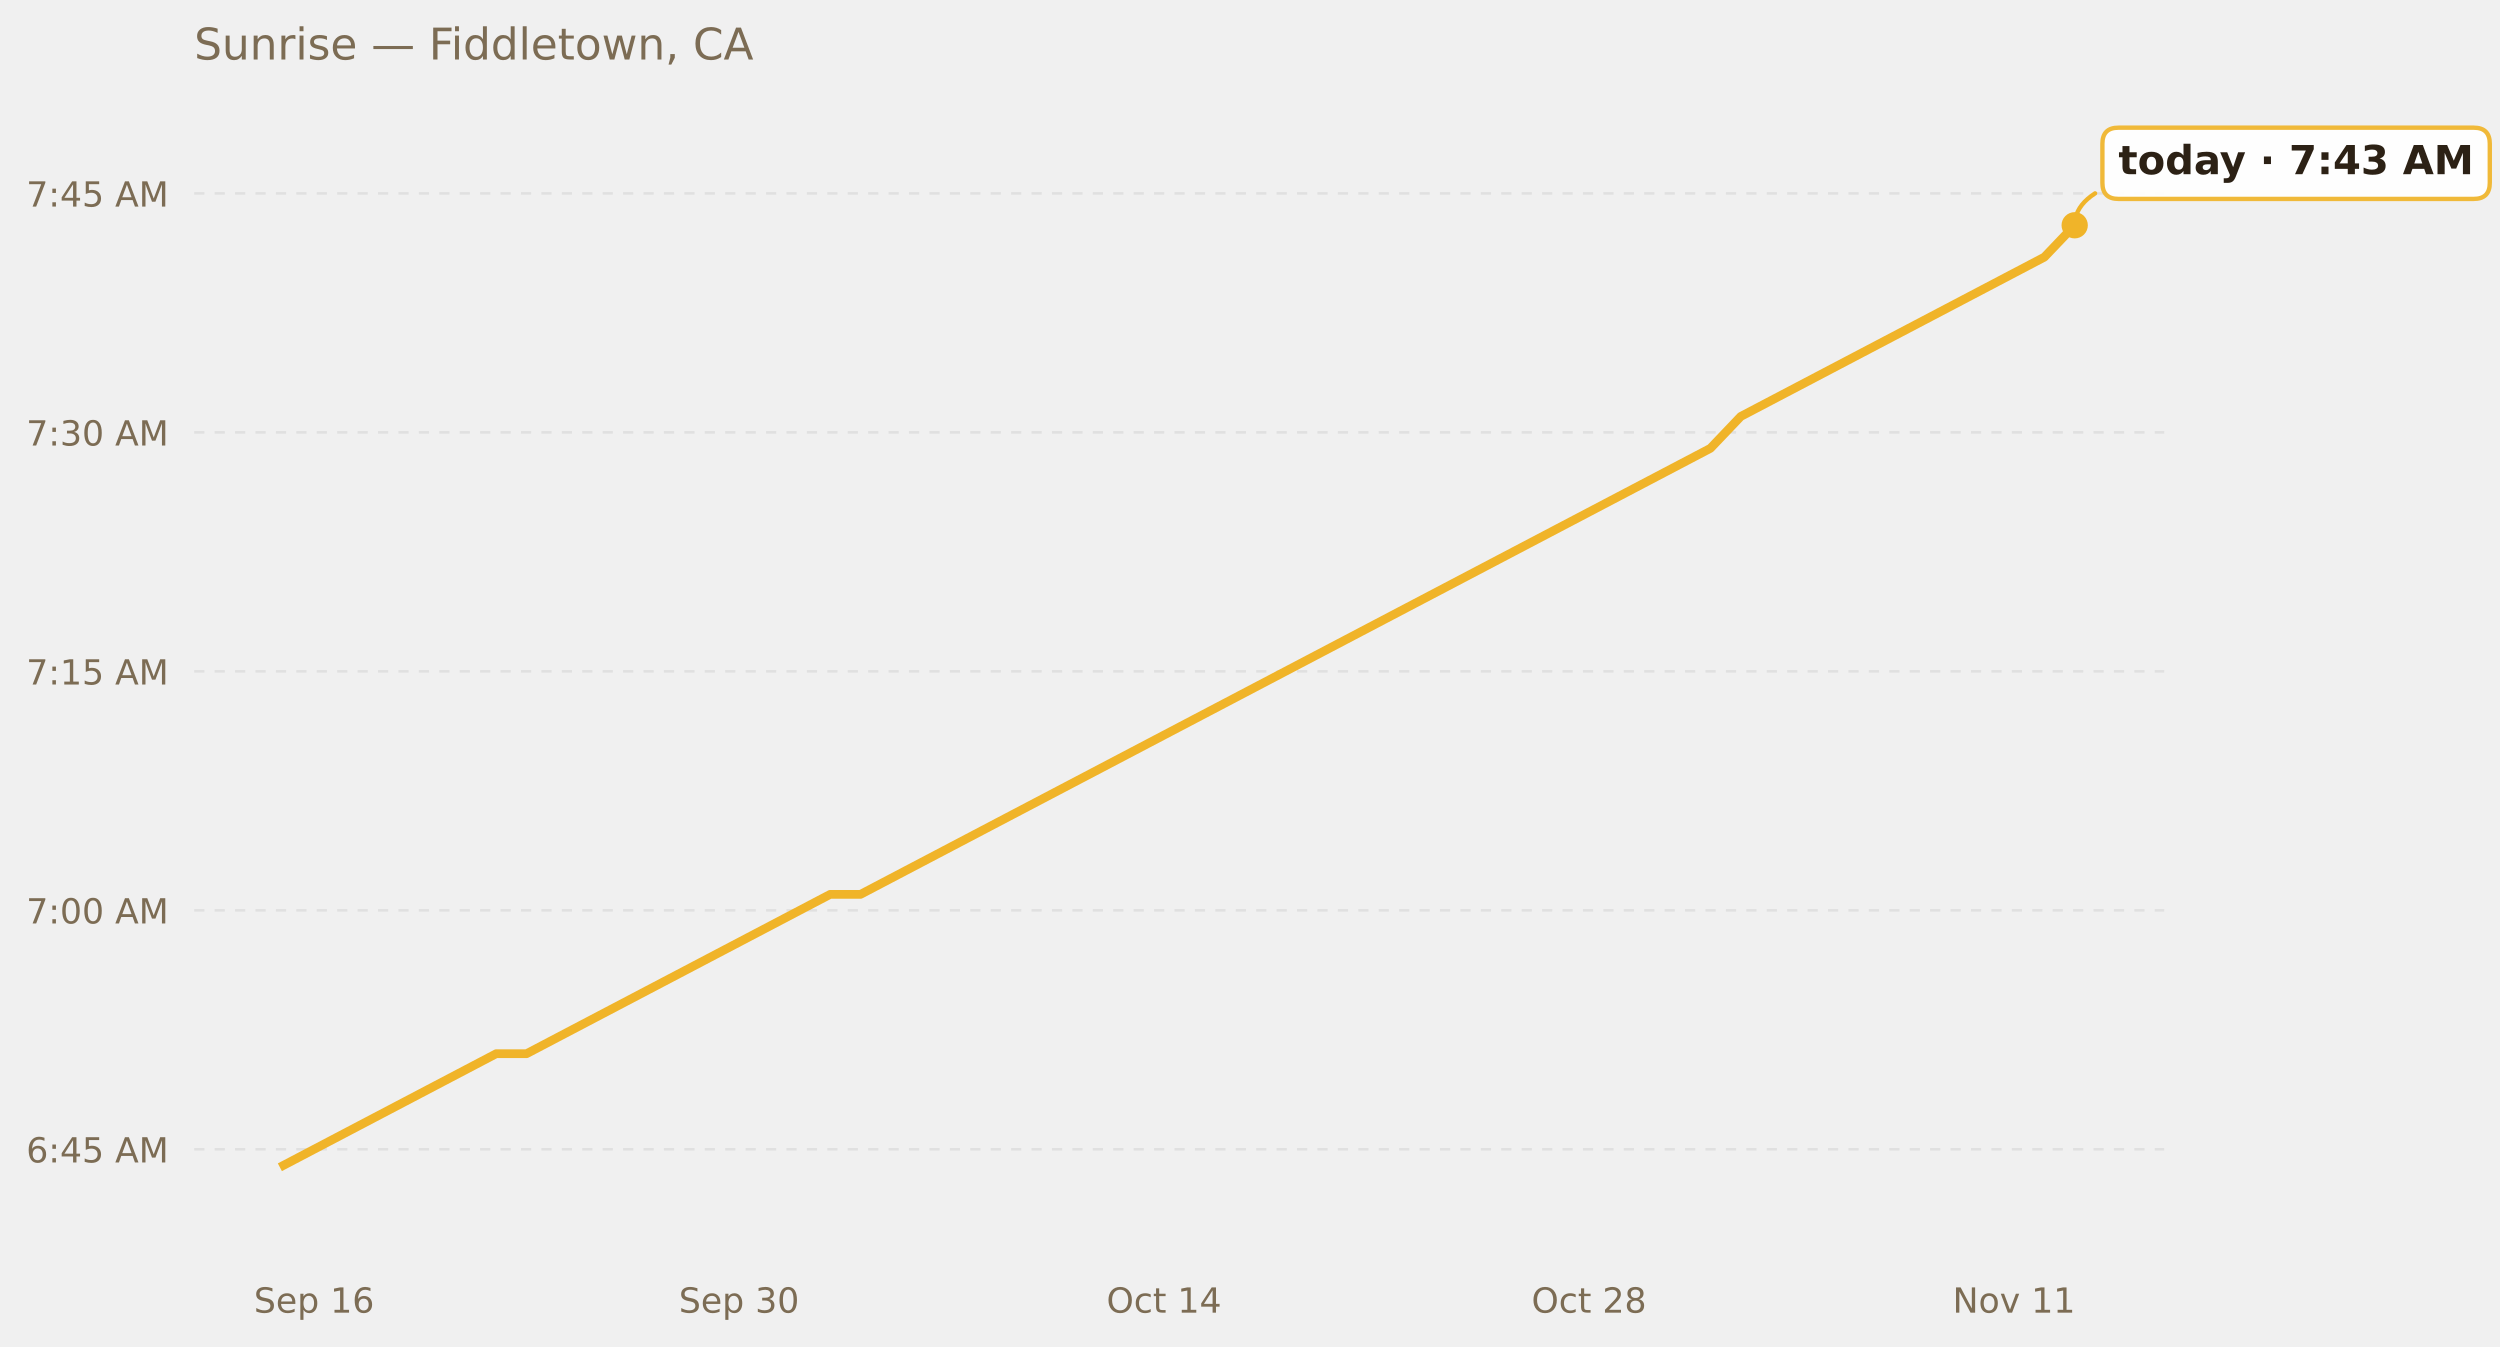
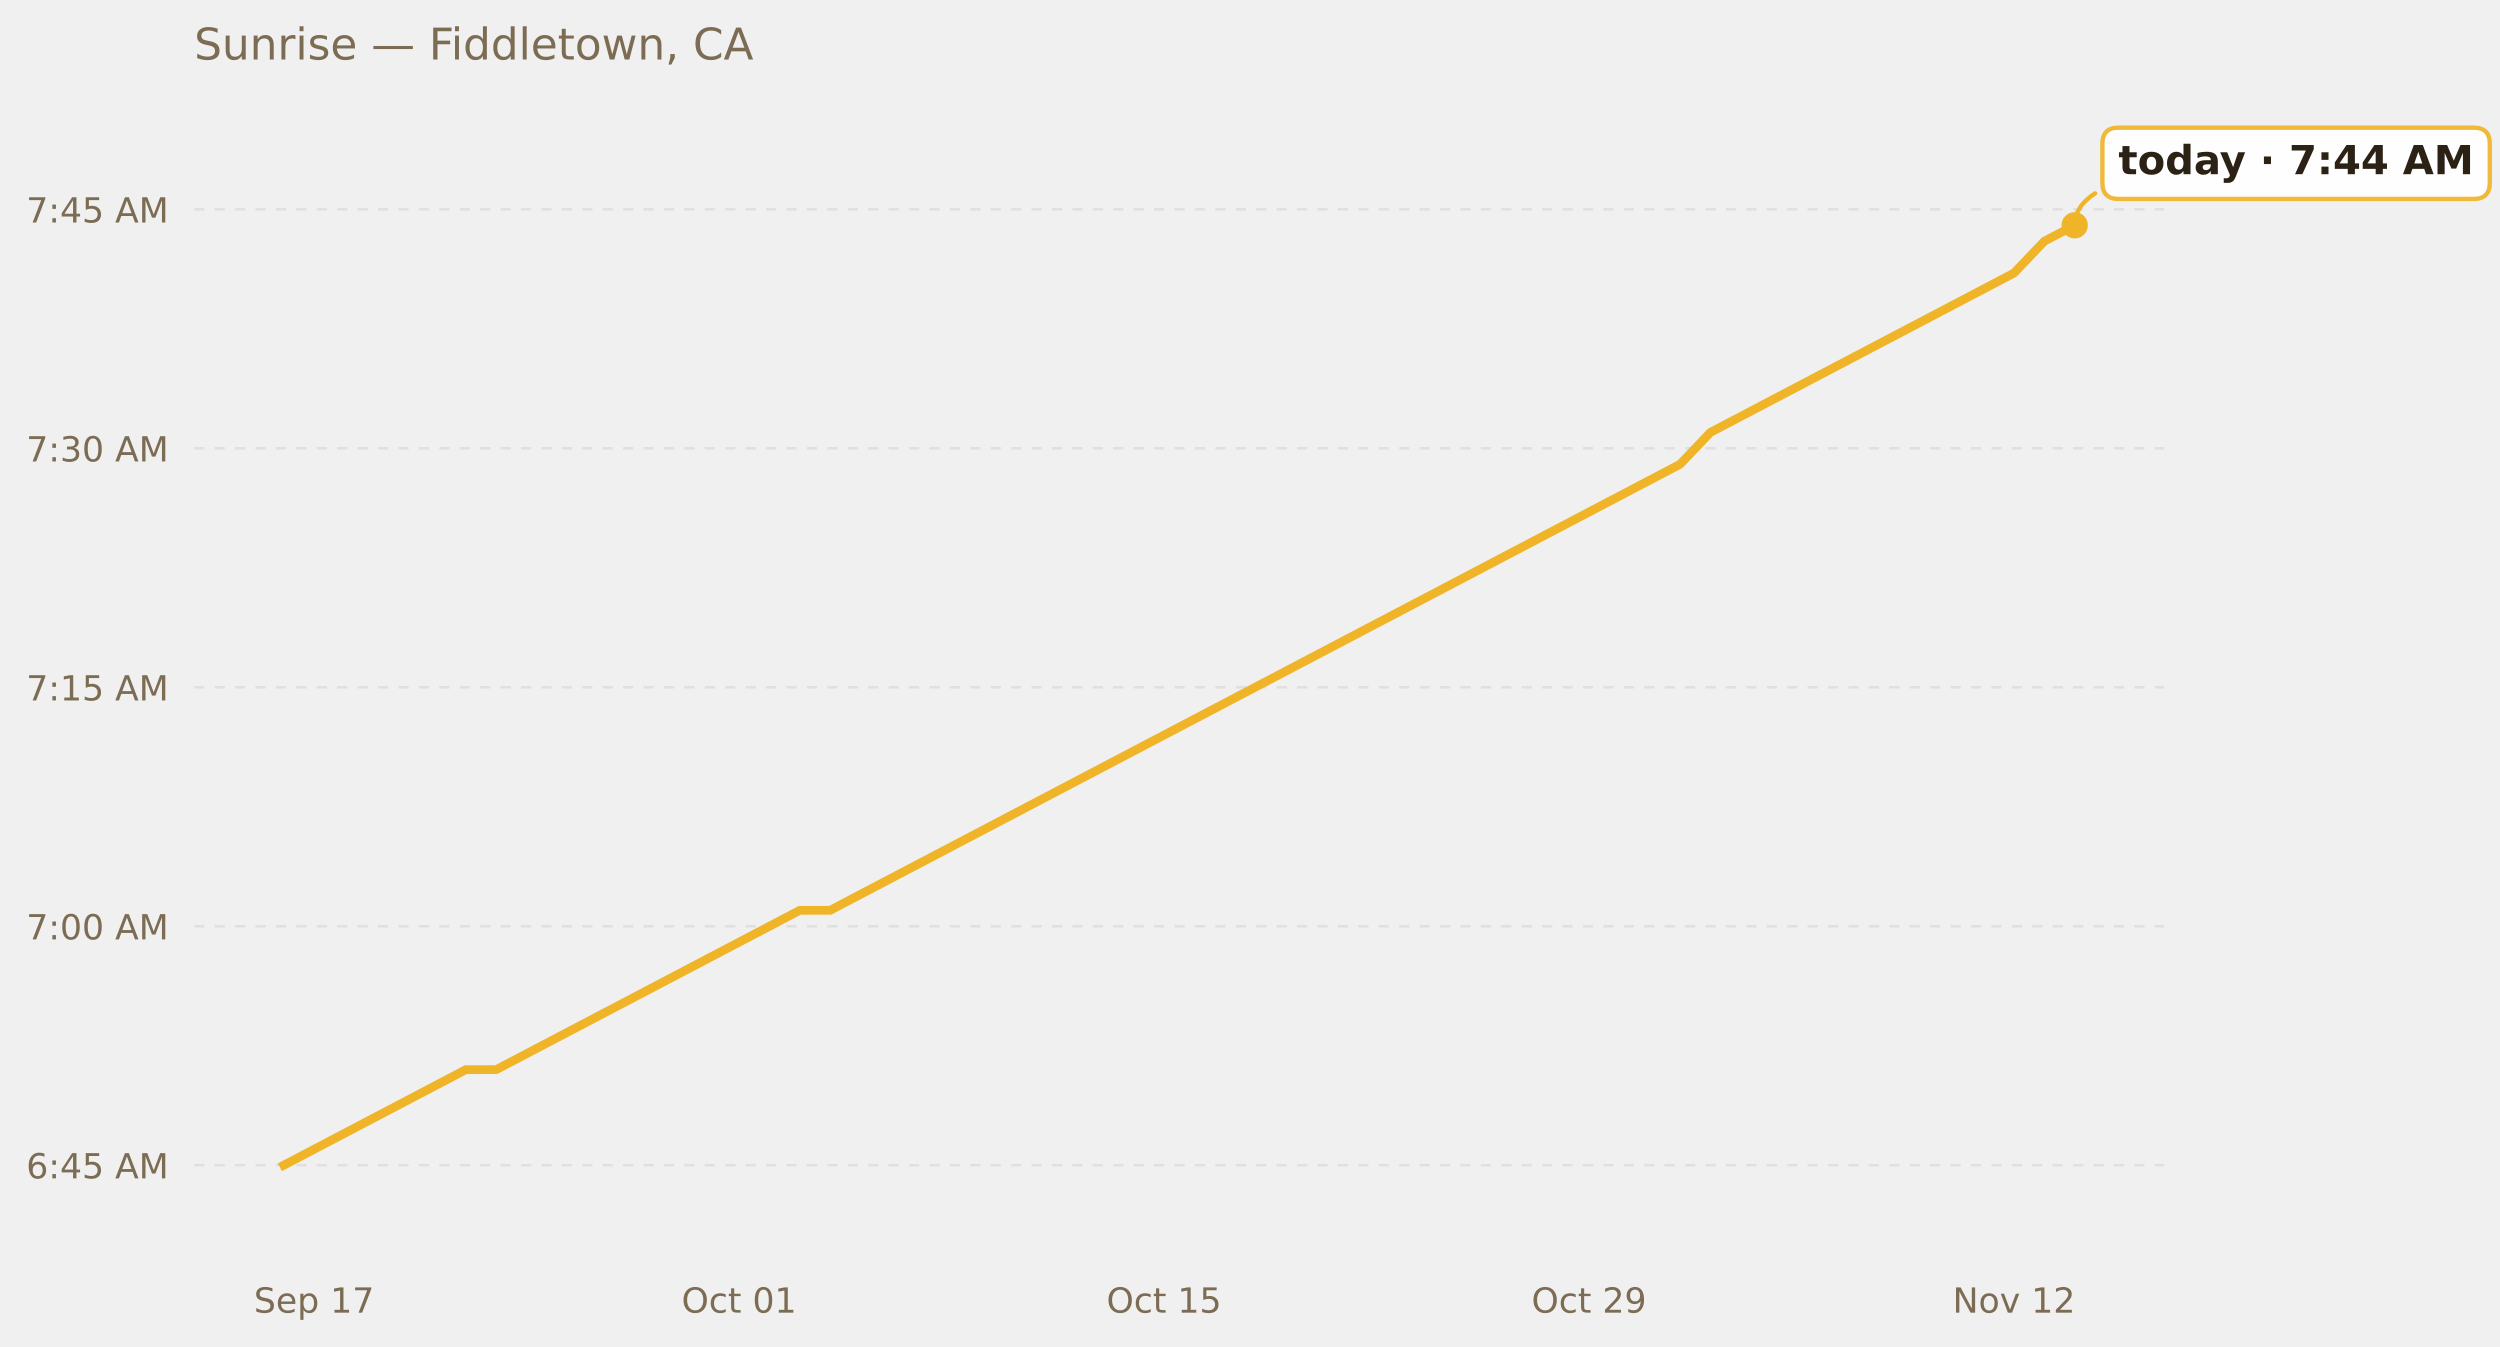
<svg xmlns="http://www.w3.org/2000/svg" xmlns:xlink="http://www.w3.org/1999/xlink" width="685.516pt" height="369.112pt" viewBox="0 0 685.516 369.112" version="1.1">
  <defs>
    <style type="text/css">*{stroke-linejoin: round; stroke-linecap: butt}</style>
  </defs>
  <g id="figure_1">
    <g id="patch_1">
      <path d="M 0 369.112  L 685.516 369.112  L 685.516 0  L 0 0  L 0 369.112  z " style="fill: none; opacity: 0" />
    </g>
    <g id="axes_1">
      <g id="patch_2">
        <path d="M 53.248 345.718  L 593.447 345.718  L 593.447 30.318  L 53.248 30.318  L 53.248 345.718  z " style="fill: none" />
      </g>
      <g id="matplotlib.axis_1">
        <g id="xtick_1">
          <g id="text_1">
            <g style="fill: #7c6c54" transform="translate(69.6183 359.9366) scale(0.095 -0.095)">
              <defs>
                <path id="DejaVuSans-53" d="M 3425 4513  L 3425 3897  Q 3066 4069 2747 4153  Q 2428 4238 2131 4238  Q 1616 4238 1336 4038  Q 1056 3838 1056 3469  Q 1056 3159 1242 3001  Q 1428 2844 1947 2747  L 2328 2669  Q 3034 2534 3370 2195  Q 3706 1856 3706 1288  Q 3706 609 3251 259  Q 2797 -91 1919 -91  Q 1588 -91 1214 -16  Q 841 59 441 206  L 441 856  Q 825 641 1194 531  Q 1563 422 1919 422  Q 2459 422 2753 634  Q 3047 847 3047 1241  Q 3047 1584 2836 1778  Q 2625 1972 2144 2069  L 1759 2144  Q 1053 2284 737 2584  Q 422 2884 422 3419  Q 422 4038 858 4394  Q 1294 4750 2059 4750  Q 2388 4750 2728 4690  Q 3069 4631 3425 4513  z " transform="scale(0.015625)" />
                <path id="DejaVuSans-65" d="M 3597 1894  L 3597 1613  L 953 1613  Q 991 1019 1311 708  Q 1631 397 2203 397  Q 2534 397 2845 478  Q 3156 559 3463 722  L 3463 178  Q 3153 47 2828 -22  Q 2503 -91 2169 -91  Q 1331 -91 842 396  Q 353 884 353 1716  Q 353 2575 817 3079  Q 1281 3584 2069 3584  Q 2775 3584 3186 3129  Q 3597 2675 3597 1894  z M 3022 2063  Q 3016 2534 2758 2815  Q 2500 3097 2075 3097  Q 1594 3097 1305 2825  Q 1016 2553 972 2059  L 3022 2063  z " transform="scale(0.015625)" />
                <path id="DejaVuSans-70" d="M 1159 525  L 1159 -1331  L 581 -1331  L 581 3500  L 1159 3500  L 1159 2969  Q 1341 3281 1617 3432  Q 1894 3584 2278 3584  Q 2916 3584 3314 3078  Q 3713 2572 3713 1747  Q 3713 922 3314 415  Q 2916 -91 2278 -91  Q 1894 -91 1617 61  Q 1341 213 1159 525  z M 3116 1747  Q 3116 2381 2855 2742  Q 2594 3103 2138 3103  Q 1681 3103 1420 2742  Q 1159 2381 1159 1747  Q 1159 1113 1420 752  Q 1681 391 2138 391  Q 2594 391 2855 752  Q 3116 1113 3116 1747  z " transform="scale(0.015625)" />
                <path id="DejaVuSans-20" transform="scale(0.015625)" />
                <path id="DejaVuSans-31" d="M 794 531  L 1825 531  L 1825 4091  L 703 3866  L 703 4441  L 1819 4666  L 2450 4666  L 2450 531  L 3481 531  L 3481 0  L 794 0  L 794 531  z " transform="scale(0.015625)" />
-                 <path id="DejaVuSans-36" d="M 2113 2584  Q 1688 2584 1439 2293  Q 1191 2003 1191 1497  Q 1191 994 1439 701  Q 1688 409 2113 409  Q 2538 409 2786 701  Q 3034 994 3034 1497  Q 3034 2003 2786 2293  Q 2538 2584 2113 2584  z M 3366 4563  L 3366 3988  Q 3128 4100 2886 4159  Q 2644 4219 2406 4219  Q 1781 4219 1451 3797  Q 1122 3375 1075 2522  Q 1259 2794 1537 2939  Q 1816 3084 2150 3084  Q 2853 3084 3261 2657  Q 3669 2231 3669 1497  Q 3669 778 3244 343  Q 2819 -91 2113 -91  Q 1303 -91 875 529  Q 447 1150 447 2328  Q 447 3434 972 4092  Q 1497 4750 2381 4750  Q 2619 4750 2861 4703  Q 3103 4656 3366 4563  z " transform="scale(0.015625)" />
+                 <path id="DejaVuSans-37" d="M 525 4666  L 3525 4666  L 3525 4397  L 1831 0  L 1172 0  L 2766 4134  L 525 4134  L 525 4666  z " transform="scale(0.015625)" />
              </defs>
              <use xlink:href="#DejaVuSans-53" />
              <use xlink:href="#DejaVuSans-65" x="63.477" />
              <use xlink:href="#DejaVuSans-70" x="125" />
              <use xlink:href="#DejaVuSans-20" x="188.477" />
              <use xlink:href="#DejaVuSans-31" x="220.264" />
-               <use xlink:href="#DejaVuSans-36" x="283.887" />
+               <use xlink:href="#DejaVuSans-37" x="283.887" />
            </g>
          </g>
        </g>
        <g id="xtick_2">
          <g id="text_2">
-             <g style="fill: #7c6c54" transform="translate(186.1481 359.9366) scale(0.095 -0.095)">
-               <defs>
-                 <path id="DejaVuSans-33" d="M 2597 2516  Q 3050 2419 3304 2112  Q 3559 1806 3559 1356  Q 3559 666 3084 287  Q 2609 -91 1734 -91  Q 1441 -91 1130 -33  Q 819 25 488 141  L 488 750  Q 750 597 1062 519  Q 1375 441 1716 441  Q 2309 441 2620 675  Q 2931 909 2931 1356  Q 2931 1769 2642 2001  Q 2353 2234 1838 2234  L 1294 2234  L 1294 2753  L 1863 2753  Q 2328 2753 2575 2939  Q 2822 3125 2822 3475  Q 2822 3834 2567 4026  Q 2313 4219 1838 4219  Q 1578 4219 1281 4162  Q 984 4106 628 3988  L 628 4550  Q 988 4650 1302 4700  Q 1616 4750 1894 4750  Q 2613 4750 3031 4423  Q 3450 4097 3450 3541  Q 3450 3153 3228 2886  Q 3006 2619 2597 2516  z " transform="scale(0.015625)" />
+             <g style="fill: #7c6c54" transform="translate(186.8889 359.9366) scale(0.095 -0.095)">
+               <defs>
+                 <path id="DejaVuSans-4f" d="M 2522 4238  Q 1834 4238 1429 3725  Q 1025 3213 1025 2328  Q 1025 1447 1429 934  Q 1834 422 2522 422  Q 3209 422 3611 934  Q 4013 1447 4013 2328  Q 4013 3213 3611 3725  Q 3209 4238 2522 4238  z M 2522 4750  Q 3503 4750 4090 4092  Q 4678 3434 4678 2328  Q 4678 1225 4090 567  Q 3503 -91 2522 -91  Q 1538 -91 948 565  Q 359 1222 359 2328  Q 359 3434 948 4092  Q 1538 4750 2522 4750  z " transform="scale(0.015625)" />
+                 <path id="DejaVuSans-63" d="M 3122 3366  L 3122 2828  Q 2878 2963 2633 3030  Q 2388 3097 2138 3097  Q 1578 3097 1268 2742  Q 959 2388 959 1747  Q 959 1106 1268 751  Q 1578 397 2138 397  Q 2388 397 2633 464  Q 2878 531 3122 666  L 3122 134  Q 2881 22 2623 -34  Q 2366 -91 2075 -91  Q 1284 -91 818 406  Q 353 903 353 1747  Q 353 2603 823 3093  Q 1294 3584 2113 3584  Q 2378 3584 2631 3529  Q 2884 3475 3122 3366  z " transform="scale(0.015625)" />
+                 <path id="DejaVuSans-74" d="M 1172 4494  L 1172 3500  L 2356 3500  L 2356 3053  L 1172 3053  L 1172 1153  Q 1172 725 1289 603  Q 1406 481 1766 481  L 2356 481  L 2356 0  L 1766 0  Q 1100 0 847 248  Q 594 497 594 1153  L 594 3053  L 172 3053  L 172 3500  L 594 3500  L 594 4494  L 1172 4494  z " transform="scale(0.015625)" />
                <path id="DejaVuSans-30" d="M 2034 4250  Q 1547 4250 1301 3770  Q 1056 3291 1056 2328  Q 1056 1369 1301 889  Q 1547 409 2034 409  Q 2525 409 2770 889  Q 3016 1369 3016 2328  Q 3016 3291 2770 3770  Q 2525 4250 2034 4250  z M 2034 4750  Q 2819 4750 3233 4129  Q 3647 3509 3647 2328  Q 3647 1150 3233 529  Q 2819 -91 2034 -91  Q 1250 -91 836 529  Q 422 1150 422 2328  Q 422 3509 836 4129  Q 1250 4750 2034 4750  z " transform="scale(0.015625)" />
              </defs>
-               <use xlink:href="#DejaVuSans-53" />
-               <use xlink:href="#DejaVuSans-65" x="63.477" />
-               <use xlink:href="#DejaVuSans-70" x="125" />
-               <use xlink:href="#DejaVuSans-20" x="188.477" />
-               <use xlink:href="#DejaVuSans-33" x="220.264" />
-               <use xlink:href="#DejaVuSans-30" x="283.887" />
+               <use xlink:href="#DejaVuSans-4f" />
+               <use xlink:href="#DejaVuSans-63" x="78.711" />
+               <use xlink:href="#DejaVuSans-74" x="133.691" />
+               <use xlink:href="#DejaVuSans-20" x="172.9" />
+               <use xlink:href="#DejaVuSans-30" x="204.688" />
+               <use xlink:href="#DejaVuSans-31" x="268.311" />
            </g>
          </g>
        </g>
        <g id="xtick_3">
          <g id="text_3">
            <g style="fill: #7c6c54" transform="translate(303.4187 359.9366) scale(0.095 -0.095)">
              <defs>
-                 <path id="DejaVuSans-4f" d="M 2522 4238  Q 1834 4238 1429 3725  Q 1025 3213 1025 2328  Q 1025 1447 1429 934  Q 1834 422 2522 422  Q 3209 422 3611 934  Q 4013 1447 4013 2328  Q 4013 3213 3611 3725  Q 3209 4238 2522 4238  z M 2522 4750  Q 3503 4750 4090 4092  Q 4678 3434 4678 2328  Q 4678 1225 4090 567  Q 3503 -91 2522 -91  Q 1538 -91 948 565  Q 359 1222 359 2328  Q 359 3434 948 4092  Q 1538 4750 2522 4750  z " transform="scale(0.015625)" />
-                 <path id="DejaVuSans-63" d="M 3122 3366  L 3122 2828  Q 2878 2963 2633 3030  Q 2388 3097 2138 3097  Q 1578 3097 1268 2742  Q 959 2388 959 1747  Q 959 1106 1268 751  Q 1578 397 2138 397  Q 2388 397 2633 464  Q 2878 531 3122 666  L 3122 134  Q 2881 22 2623 -34  Q 2366 -91 2075 -91  Q 1284 -91 818 406  Q 353 903 353 1747  Q 353 2603 823 3093  Q 1294 3584 2113 3584  Q 2378 3584 2631 3529  Q 2884 3475 3122 3366  z " transform="scale(0.015625)" />
-                 <path id="DejaVuSans-74" d="M 1172 4494  L 1172 3500  L 2356 3500  L 2356 3053  L 1172 3053  L 1172 1153  Q 1172 725 1289 603  Q 1406 481 1766 481  L 2356 481  L 2356 0  L 1766 0  Q 1100 0 847 248  Q 594 497 594 1153  L 594 3053  L 172 3053  L 172 3500  L 594 3500  L 594 4494  L 1172 4494  z " transform="scale(0.015625)" />
-                 <path id="DejaVuSans-34" d="M 2419 4116  L 825 1625  L 2419 1625  L 2419 4116  z M 2253 4666  L 3047 4666  L 3047 1625  L 3713 1625  L 3713 1100  L 3047 1100  L 3047 0  L 2419 0  L 2419 1100  L 313 1100  L 313 1709  L 2253 4666  z " transform="scale(0.015625)" />
+                 <path id="DejaVuSans-35" d="M 691 4666  L 3169 4666  L 3169 4134  L 1269 4134  L 1269 2991  Q 1406 3038 1543 3061  Q 1681 3084 1819 3084  Q 2600 3084 3056 2656  Q 3513 2228 3513 1497  Q 3513 744 3044 326  Q 2575 -91 1722 -91  Q 1428 -91 1123 -41  Q 819 9 494 109  L 494 744  Q 775 591 1075 516  Q 1375 441 1709 441  Q 2250 441 2565 725  Q 2881 1009 2881 1497  Q 2881 1984 2565 2268  Q 2250 2553 1709 2553  Q 1456 2553 1204 2497  Q 953 2441 691 2322  L 691 4666  z " transform="scale(0.015625)" />
              </defs>
              <use xlink:href="#DejaVuSans-4f" />
              <use xlink:href="#DejaVuSans-63" x="78.711" />
              <use xlink:href="#DejaVuSans-74" x="133.691" />
              <use xlink:href="#DejaVuSans-20" x="172.9" />
              <use xlink:href="#DejaVuSans-31" x="204.688" />
-               <use xlink:href="#DejaVuSans-34" x="268.311" />
+               <use xlink:href="#DejaVuSans-35" x="268.311" />
            </g>
          </g>
        </g>
        <g id="xtick_4">
          <g id="text_4">
            <g style="fill: #7c6c54" transform="translate(419.9486 359.9366) scale(0.095 -0.095)">
              <defs>
                <path id="DejaVuSans-32" d="M 1228 531  L 3431 531  L 3431 0  L 469 0  L 469 531  Q 828 903 1448 1529  Q 2069 2156 2228 2338  Q 2531 2678 2651 2914  Q 2772 3150 2772 3378  Q 2772 3750 2511 3984  Q 2250 4219 1831 4219  Q 1534 4219 1204 4116  Q 875 4013 500 3803  L 500 4441  Q 881 4594 1212 4672  Q 1544 4750 1819 4750  Q 2544 4750 2975 4387  Q 3406 4025 3406 3419  Q 3406 3131 3298 2873  Q 3191 2616 2906 2266  Q 2828 2175 2409 1742  Q 1991 1309 1228 531  z " transform="scale(0.015625)" />
-                 <path id="DejaVuSans-38" d="M 2034 2216  Q 1584 2216 1326 1975  Q 1069 1734 1069 1313  Q 1069 891 1326 650  Q 1584 409 2034 409  Q 2484 409 2743 651  Q 3003 894 3003 1313  Q 3003 1734 2745 1975  Q 2488 2216 2034 2216  z M 1403 2484  Q 997 2584 770 2862  Q 544 3141 544 3541  Q 544 4100 942 4425  Q 1341 4750 2034 4750  Q 2731 4750 3128 4425  Q 3525 4100 3525 3541  Q 3525 3141 3298 2862  Q 3072 2584 2669 2484  Q 3125 2378 3379 2068  Q 3634 1759 3634 1313  Q 3634 634 3220 271  Q 2806 -91 2034 -91  Q 1263 -91 848 271  Q 434 634 434 1313  Q 434 1759 690 2068  Q 947 2378 1403 2484  z M 1172 3481  Q 1172 3119 1398 2916  Q 1625 2713 2034 2713  Q 2441 2713 2670 2916  Q 2900 3119 2900 3481  Q 2900 3844 2670 4047  Q 2441 4250 2034 4250  Q 1625 4250 1398 4047  Q 1172 3844 1172 3481  z " transform="scale(0.015625)" />
+                 <path id="DejaVuSans-39" d="M 703 97  L 703 672  Q 941 559 1184 500  Q 1428 441 1663 441  Q 2288 441 2617 861  Q 2947 1281 2994 2138  Q 2813 1869 2534 1725  Q 2256 1581 1919 1581  Q 1219 1581 811 2004  Q 403 2428 403 3163  Q 403 3881 828 4315  Q 1253 4750 1959 4750  Q 2769 4750 3195 4129  Q 3622 3509 3622 2328  Q 3622 1225 3098 567  Q 2575 -91 1691 -91  Q 1453 -91 1209 -44  Q 966 3 703 97  z M 1959 2075  Q 2384 2075 2632 2365  Q 2881 2656 2881 3163  Q 2881 3666 2632 3958  Q 2384 4250 1959 4250  Q 1534 4250 1286 3958  Q 1038 3666 1038 3163  Q 1038 2656 1286 2365  Q 1534 2075 1959 2075  z " transform="scale(0.015625)" />
              </defs>
              <use xlink:href="#DejaVuSans-4f" />
              <use xlink:href="#DejaVuSans-63" x="78.711" />
              <use xlink:href="#DejaVuSans-74" x="133.691" />
              <use xlink:href="#DejaVuSans-20" x="172.9" />
              <use xlink:href="#DejaVuSans-32" x="204.688" />
-               <use xlink:href="#DejaVuSans-38" x="268.311" />
+               <use xlink:href="#DejaVuSans-39" x="268.311" />
            </g>
          </g>
        </g>
        <g id="xtick_5">
          <g id="text_5">
            <g style="fill: #7c6c54" transform="translate(535.42 359.9366) scale(0.095 -0.095)">
              <defs>
                <path id="DejaVuSans-4e" d="M 628 4666  L 1478 4666  L 3547 763  L 3547 4666  L 4159 4666  L 4159 0  L 3309 0  L 1241 3903  L 1241 0  L 628 0  L 628 4666  z " transform="scale(0.015625)" />
                <path id="DejaVuSans-6f" d="M 1959 3097  Q 1497 3097 1228 2736  Q 959 2375 959 1747  Q 959 1119 1226 758  Q 1494 397 1959 397  Q 2419 397 2687 759  Q 2956 1122 2956 1747  Q 2956 2369 2687 2733  Q 2419 3097 1959 3097  z M 1959 3584  Q 2709 3584 3137 3096  Q 3566 2609 3566 1747  Q 3566 888 3137 398  Q 2709 -91 1959 -91  Q 1206 -91 779 398  Q 353 888 353 1747  Q 353 2609 779 3096  Q 1206 3584 1959 3584  z " transform="scale(0.015625)" />
                <path id="DejaVuSans-76" d="M 191 3500  L 800 3500  L 1894 563  L 2988 3500  L 3597 3500  L 2284 0  L 1503 0  L 191 3500  z " transform="scale(0.015625)" />
              </defs>
              <use xlink:href="#DejaVuSans-4e" />
              <use xlink:href="#DejaVuSans-6f" x="74.805" />
              <use xlink:href="#DejaVuSans-76" x="135.986" />
              <use xlink:href="#DejaVuSans-20" x="195.166" />
              <use xlink:href="#DejaVuSans-31" x="226.953" />
-               <use xlink:href="#DejaVuSans-31" x="290.576" />
+               <use xlink:href="#DejaVuSans-32" x="290.576" />
            </g>
          </g>
        </g>
      </g>
      <g id="matplotlib.axis_2">
        <g id="ytick_1">
          <g id="line2d_1">
-             <path d="M 53.248 315.139  L 593.447 315.139  " clip-path="url(#pd9a8816a55)" style="fill: none; stroke-dasharray: 2.8,2.8; stroke-dashoffset: 0; stroke: #e0e0e0; stroke-width: 0.7" />
+             <path d="M 53.248 319.508  L 593.447 319.508  " clip-path="url(#p6850f54404)" style="fill: none; stroke-dasharray: 2.8,2.8; stroke-dashoffset: 0; stroke: #e0e0e0; stroke-width: 0.7" />
          </g>
          <g id="text_6">
-             <g style="fill: #7c6c54" transform="translate(7.2 318.7484) scale(0.095 -0.095)">
-               <defs>
+             <g style="fill: #7c6c54" transform="translate(7.2 323.1169) scale(0.095 -0.095)">
+               <defs>
+                 <path id="DejaVuSans-36" d="M 2113 2584  Q 1688 2584 1439 2293  Q 1191 2003 1191 1497  Q 1191 994 1439 701  Q 1688 409 2113 409  Q 2538 409 2786 701  Q 3034 994 3034 1497  Q 3034 2003 2786 2293  Q 2538 2584 2113 2584  z M 3366 4563  L 3366 3988  Q 3128 4100 2886 4159  Q 2644 4219 2406 4219  Q 1781 4219 1451 3797  Q 1122 3375 1075 2522  Q 1259 2794 1537 2939  Q 1816 3084 2150 3084  Q 2853 3084 3261 2657  Q 3669 2231 3669 1497  Q 3669 778 3244 343  Q 2819 -91 2113 -91  Q 1303 -91 875 529  Q 447 1150 447 2328  Q 447 3434 972 4092  Q 1497 4750 2381 4750  Q 2619 4750 2861 4703  Q 3103 4656 3366 4563  z " transform="scale(0.015625)" />
                <path id="DejaVuSans-3a" d="M 750 794  L 1409 794  L 1409 0  L 750 0  L 750 794  z M 750 3309  L 1409 3309  L 1409 2516  L 750 2516  L 750 3309  z " transform="scale(0.015625)" />
-                 <path id="DejaVuSans-35" d="M 691 4666  L 3169 4666  L 3169 4134  L 1269 4134  L 1269 2991  Q 1406 3038 1543 3061  Q 1681 3084 1819 3084  Q 2600 3084 3056 2656  Q 3513 2228 3513 1497  Q 3513 744 3044 326  Q 2575 -91 1722 -91  Q 1428 -91 1123 -41  Q 819 9 494 109  L 494 744  Q 775 591 1075 516  Q 1375 441 1709 441  Q 2250 441 2565 725  Q 2881 1009 2881 1497  Q 2881 1984 2565 2268  Q 2250 2553 1709 2553  Q 1456 2553 1204 2497  Q 953 2441 691 2322  L 691 4666  z " transform="scale(0.015625)" />
+                 <path id="DejaVuSans-34" d="M 2419 4116  L 825 1625  L 2419 1625  L 2419 4116  z M 2253 4666  L 3047 4666  L 3047 1625  L 3713 1625  L 3713 1100  L 3047 1100  L 3047 0  L 2419 0  L 2419 1100  L 313 1100  L 313 1709  L 2253 4666  z " transform="scale(0.015625)" />
                <path id="DejaVuSans-41" d="M 2188 4044  L 1331 1722  L 3047 1722  L 2188 4044  z M 1831 4666  L 2547 4666  L 4325 0  L 3669 0  L 3244 1197  L 1141 1197  L 716 0  L 50 0  L 1831 4666  z " transform="scale(0.015625)" />
                <path id="DejaVuSans-4d" d="M 628 4666  L 1569 4666  L 2759 1491  L 3956 4666  L 4897 4666  L 4897 0  L 4281 0  L 4281 4097  L 3078 897  L 2444 897  L 1241 4097  L 1241 0  L 628 0  L 628 4666  z " transform="scale(0.015625)" />
              </defs>
              <use xlink:href="#DejaVuSans-36" />
              <use xlink:href="#DejaVuSans-3a" x="63.623" />
              <use xlink:href="#DejaVuSans-34" x="97.314" />
              <use xlink:href="#DejaVuSans-35" x="160.938" />
              <use xlink:href="#DejaVuSans-20" x="224.561" />
              <use xlink:href="#DejaVuSans-41" x="256.348" />
              <use xlink:href="#DejaVuSans-4d" x="324.756" />
            </g>
          </g>
        </g>
        <g id="ytick_2">
          <g id="line2d_2">
-             <path d="M 53.248 249.613  L 593.447 249.613  " clip-path="url(#pd9a8816a55)" style="fill: none; stroke-dasharray: 2.8,2.8; stroke-dashoffset: 0; stroke: #e0e0e0; stroke-width: 0.7" />
+             <path d="M 53.248 253.981  L 593.447 253.981  " clip-path="url(#p6850f54404)" style="fill: none; stroke-dasharray: 2.8,2.8; stroke-dashoffset: 0; stroke: #e0e0e0; stroke-width: 0.7" />
          </g>
          <g id="text_7">
-             <g style="fill: #7c6c54" transform="translate(7.2 253.2221) scale(0.095 -0.095)">
-               <defs>
-                 <path id="DejaVuSans-37" d="M 525 4666  L 3525 4666  L 3525 4397  L 1831 0  L 1172 0  L 2766 4134  L 525 4134  L 525 4666  z " transform="scale(0.015625)" />
-               </defs>
+             <g style="fill: #7c6c54" transform="translate(7.2 257.5905) scale(0.095 -0.095)">
              <use xlink:href="#DejaVuSans-37" />
              <use xlink:href="#DejaVuSans-3a" x="63.623" />
              <use xlink:href="#DejaVuSans-30" x="97.314" />
              <use xlink:href="#DejaVuSans-30" x="160.938" />
              <use xlink:href="#DejaVuSans-20" x="224.561" />
              <use xlink:href="#DejaVuSans-41" x="256.348" />
              <use xlink:href="#DejaVuSans-4d" x="324.756" />
            </g>
          </g>
        </g>
        <g id="ytick_3">
          <g id="line2d_3">
-             <path d="M 53.248 184.087  L 593.447 184.087  " clip-path="url(#pd9a8816a55)" style="fill: none; stroke-dasharray: 2.8,2.8; stroke-dashoffset: 0; stroke: #e0e0e0; stroke-width: 0.7" />
+             <path d="M 53.248 188.455  L 593.447 188.455  " clip-path="url(#p6850f54404)" style="fill: none; stroke-dasharray: 2.8,2.8; stroke-dashoffset: 0; stroke: #e0e0e0; stroke-width: 0.7" />
          </g>
          <g id="text_8">
-             <g style="fill: #7c6c54" transform="translate(7.2 187.6958) scale(0.095 -0.095)">
+             <g style="fill: #7c6c54" transform="translate(7.2 192.0642) scale(0.095 -0.095)">
              <use xlink:href="#DejaVuSans-37" />
              <use xlink:href="#DejaVuSans-3a" x="63.623" />
              <use xlink:href="#DejaVuSans-31" x="97.314" />
              <use xlink:href="#DejaVuSans-35" x="160.938" />
              <use xlink:href="#DejaVuSans-20" x="224.561" />
              <use xlink:href="#DejaVuSans-41" x="256.348" />
              <use xlink:href="#DejaVuSans-4d" x="324.756" />
            </g>
          </g>
        </g>
        <g id="ytick_4">
          <g id="line2d_4">
-             <path d="M 53.248 118.56  L 593.447 118.56  " clip-path="url(#pd9a8816a55)" style="fill: none; stroke-dasharray: 2.8,2.8; stroke-dashoffset: 0; stroke: #e0e0e0; stroke-width: 0.7" />
+             <path d="M 53.248 122.929  L 593.447 122.929  " clip-path="url(#p6850f54404)" style="fill: none; stroke-dasharray: 2.8,2.8; stroke-dashoffset: 0; stroke: #e0e0e0; stroke-width: 0.7" />
          </g>
          <g id="text_9">
-             <g style="fill: #7c6c54" transform="translate(7.2 122.1695) scale(0.095 -0.095)">
+             <g style="fill: #7c6c54" transform="translate(7.2 126.5379) scale(0.095 -0.095)">
+               <defs>
+                 <path id="DejaVuSans-33" d="M 2597 2516  Q 3050 2419 3304 2112  Q 3559 1806 3559 1356  Q 3559 666 3084 287  Q 2609 -91 1734 -91  Q 1441 -91 1130 -33  Q 819 25 488 141  L 488 750  Q 750 597 1062 519  Q 1375 441 1716 441  Q 2309 441 2620 675  Q 2931 909 2931 1356  Q 2931 1769 2642 2001  Q 2353 2234 1838 2234  L 1294 2234  L 1294 2753  L 1863 2753  Q 2328 2753 2575 2939  Q 2822 3125 2822 3475  Q 2822 3834 2567 4026  Q 2313 4219 1838 4219  Q 1578 4219 1281 4162  Q 984 4106 628 3988  L 628 4550  Q 988 4650 1302 4700  Q 1616 4750 1894 4750  Q 2613 4750 3031 4423  Q 3450 4097 3450 3541  Q 3450 3153 3228 2886  Q 3006 2619 2597 2516  z " transform="scale(0.015625)" />
+               </defs>
              <use xlink:href="#DejaVuSans-37" />
              <use xlink:href="#DejaVuSans-3a" x="63.623" />
              <use xlink:href="#DejaVuSans-33" x="97.314" />
              <use xlink:href="#DejaVuSans-30" x="160.938" />
              <use xlink:href="#DejaVuSans-20" x="224.561" />
              <use xlink:href="#DejaVuSans-41" x="256.348" />
              <use xlink:href="#DejaVuSans-4d" x="324.756" />
            </g>
          </g>
        </g>
        <g id="ytick_5">
          <g id="line2d_5">
-             <path d="M 53.248 53.034  L 593.447 53.034  " clip-path="url(#pd9a8816a55)" style="fill: none; stroke-dasharray: 2.8,2.8; stroke-dashoffset: 0; stroke: #e0e0e0; stroke-width: 0.7" />
+             <path d="M 53.248 57.402  L 593.447 57.402  " clip-path="url(#p6850f54404)" style="fill: none; stroke-dasharray: 2.8,2.8; stroke-dashoffset: 0; stroke: #e0e0e0; stroke-width: 0.7" />
          </g>
          <g id="text_10">
-             <g style="fill: #7c6c54" transform="translate(7.2 56.64317) scale(0.095 -0.095)">
+             <g style="fill: #7c6c54" transform="translate(7.2 61.01159) scale(0.095 -0.095)">
              <use xlink:href="#DejaVuSans-37" />
              <use xlink:href="#DejaVuSans-3a" x="63.623" />
              <use xlink:href="#DejaVuSans-34" x="97.314" />
              <use xlink:href="#DejaVuSans-35" x="160.938" />
              <use xlink:href="#DejaVuSans-20" x="224.561" />
              <use xlink:href="#DejaVuSans-41" x="256.348" />
              <use xlink:href="#DejaVuSans-4d" x="324.756" />
            </g>
          </g>
        </g>
      </g>
      <g id="line2d_6">
-         <path d="M 77.802 319.508  L 86.126 315.139  L 94.45 310.771  L 102.773 306.402  L 111.097 302.034  L 119.42 297.665  L 127.744 293.297  L 136.067 288.929  L 144.391 288.929  L 152.715 284.56  L 161.038 280.192  L 169.362 275.823  L 177.685 271.455  L 186.009 267.087  L 194.332 262.718  L 202.656 258.35  L 210.979 253.981  L 219.303 249.613  L 227.627 245.244  L 235.95 245.244  L 244.274 240.876  L 252.597 236.508  L 260.921 232.139  L 269.244 227.771  L 277.568 223.402  L 285.891 219.034  L 294.215 214.665  L 302.539 210.297  L 310.862 205.929  L 319.186 201.56  L 327.509 197.192  L 335.833 192.823  L 344.156 188.455  L 352.48 184.087  L 360.804 179.718  L 369.127 175.35  L 377.451 170.981  L 385.774 166.613  L 394.098 162.244  L 402.421 157.876  L 410.745 153.508  L 419.068 149.139  L 427.392 144.771  L 435.716 140.402  L 444.039 136.034  L 452.363 131.665  L 460.686 127.297  L 469.01 122.929  L 477.333 114.192  L 485.657 109.823  L 493.981 105.455  L 502.304 101.087  L 510.628 96.718  L 518.951 92.35  L 527.275 87.981  L 535.598 83.613  L 543.922 79.244  L 552.245 74.876  L 560.569 70.508  L 568.893 61.771  " clip-path="url(#pd9a8816a55)" style="fill: none; stroke: #f0b429; stroke-width: 2.4; stroke-linecap: square" />
+         <path d="M 77.802 319.508  L 86.126 315.139  L 94.45 310.771  L 102.773 306.402  L 111.097 302.034  L 119.42 297.665  L 127.744 293.297  L 136.067 293.297  L 144.391 288.929  L 152.715 284.56  L 161.038 280.192  L 169.362 275.823  L 177.685 271.455  L 186.009 267.087  L 194.332 262.718  L 202.656 258.35  L 210.979 253.981  L 219.303 249.613  L 227.627 249.613  L 235.95 245.244  L 244.274 240.876  L 252.597 236.508  L 260.921 232.139  L 269.244 227.771  L 277.568 223.402  L 285.891 219.034  L 294.215 214.665  L 302.539 210.297  L 310.862 205.929  L 319.186 201.56  L 327.509 197.192  L 335.833 192.823  L 344.156 188.455  L 352.48 184.087  L 360.804 179.718  L 369.127 175.35  L 377.451 170.981  L 385.774 166.613  L 394.098 162.244  L 402.421 157.876  L 410.745 153.508  L 419.068 149.139  L 427.392 144.771  L 435.716 140.402  L 444.039 136.034  L 452.363 131.665  L 460.686 127.297  L 469.01 118.56  L 477.333 114.192  L 485.657 109.823  L 493.981 105.455  L 502.304 101.087  L 510.628 96.718  L 518.951 92.35  L 527.275 87.981  L 535.598 83.613  L 543.922 79.244  L 552.245 74.876  L 560.569 66.139  L 568.893 61.771  " clip-path="url(#p6850f54404)" style="fill: none; stroke: #f0b429; stroke-width: 2.4; stroke-linecap: square" />
      </g>
      <g id="patch_3">
        <path d="M 574.481 53.024  Q 570.003 55.902 569.113 59.783  " style="fill: none; stroke: #f0b429; stroke-width: 1.2; stroke-linecap: round" />
      </g>
      <g id="text_11">
        <g id="patch_4">
          <path d="M 580.893 54.544  L 678.316 54.544  Q 682.716 54.544 682.716 50.144  L 682.716 39.412  Q 682.716 35.012 678.316 35.012  L 580.893 35.012  Q 576.493 35.012 576.493 39.412  L 576.493 50.144  Q 576.493 54.544 580.893 54.544  z " style="fill: #ffffff; opacity: 0.92; stroke: #f0b429; stroke-width: 1.2; stroke-linejoin: miter" />
        </g>
        <g style="fill: #2c2115" transform="translate(580.8926 47.77076) scale(0.11 -0.11)">
          <defs>
            <path id="DejaVuSans-Bold-74" d="M 1759 4494  L 1759 3500  L 2913 3500  L 2913 2700  L 1759 2700  L 1759 1216  Q 1759 972 1856 886  Q 1953 800 2241 800  L 2816 800  L 2816 0  L 1856 0  Q 1194 0 917 276  Q 641 553 641 1216  L 641 2700  L 84 2700  L 84 3500  L 641 3500  L 641 4494  L 1759 4494  z " transform="scale(0.015625)" />
            <path id="DejaVuSans-Bold-6f" d="M 2203 2784  Q 1831 2784 1636 2517  Q 1441 2250 1441 1747  Q 1441 1244 1636 976  Q 1831 709 2203 709  Q 2569 709 2762 976  Q 2956 1244 2956 1747  Q 2956 2250 2762 2517  Q 2569 2784 2203 2784  z M 2203 3584  Q 3106 3584 3614 3096  Q 4122 2609 4122 1747  Q 4122 884 3614 396  Q 3106 -91 2203 -91  Q 1297 -91 786 396  Q 275 884 275 1747  Q 275 2609 786 3096  Q 1297 3584 2203 3584  z " transform="scale(0.015625)" />
            <path id="DejaVuSans-Bold-64" d="M 2919 2988  L 2919 4863  L 4044 4863  L 4044 0  L 2919 0  L 2919 506  Q 2688 197 2409 53  Q 2131 -91 1766 -91  Q 1119 -91 703 423  Q 288 938 288 1747  Q 288 2556 703 3070  Q 1119 3584 1766 3584  Q 2128 3584 2408 3439  Q 2688 3294 2919 2988  z M 2181 722  Q 2541 722 2730 984  Q 2919 1247 2919 1747  Q 2919 2247 2730 2509  Q 2541 2772 2181 2772  Q 1825 2772 1636 2509  Q 1447 2247 1447 1747  Q 1447 1247 1636 984  Q 1825 722 2181 722  z " transform="scale(0.015625)" />
            <path id="DejaVuSans-Bold-61" d="M 2106 1575  Q 1756 1575 1579 1456  Q 1403 1338 1403 1106  Q 1403 894 1545 773  Q 1688 653 1941 653  Q 2256 653 2472 879  Q 2688 1106 2688 1447  L 2688 1575  L 2106 1575  z M 3816 1997  L 3816 0  L 2688 0  L 2688 519  Q 2463 200 2181 54  Q 1900 -91 1497 -91  Q 953 -91 614 226  Q 275 544 275 1050  Q 275 1666 698 1953  Q 1122 2241 2028 2241  L 2688 2241  L 2688 2328  Q 2688 2594 2478 2717  Q 2269 2841 1825 2841  Q 1466 2841 1156 2769  Q 847 2697 581 2553  L 581 3406  Q 941 3494 1303 3539  Q 1666 3584 2028 3584  Q 2975 3584 3395 3211  Q 3816 2838 3816 1997  z " transform="scale(0.015625)" />
            <path id="DejaVuSans-Bold-79" d="M 78 3500  L 1197 3500  L 2138 1125  L 2938 3500  L 4056 3500  L 2584 -331  Q 2363 -916 2067 -1148  Q 1772 -1381 1288 -1381  L 641 -1381  L 641 -647  L 991 -647  Q 1275 -647 1404 -556  Q 1534 -466 1606 -231  L 1638 -134  L 78 3500  z " transform="scale(0.015625)" />
            <path id="DejaVuSans-Bold-20" transform="scale(0.015625)" />
            <path id="DejaVuSans-Bold-b7" d="M 653 2828  L 1778 2828  L 1778 1619  L 653 1619  L 653 2828  z " transform="scale(0.015625)" />
            <path id="DejaVuSans-Bold-37" d="M 428 4666  L 3944 4666  L 3944 3988  L 2125 0  L 953 0  L 2675 3781  L 428 3781  L 428 4666  z " transform="scale(0.015625)" />
            <path id="DejaVuSans-Bold-3a" d="M 716 3500  L 1844 3500  L 1844 2291  L 716 2291  L 716 3500  z M 716 1209  L 1844 1209  L 1844 0  L 716 0  L 716 1209  z " transform="scale(0.015625)" />
            <path id="DejaVuSans-Bold-34" d="M 2356 3675  L 1038 1722  L 2356 1722  L 2356 3675  z M 2156 4666  L 3494 4666  L 3494 1722  L 4159 1722  L 4159 850  L 3494 850  L 3494 0  L 2356 0  L 2356 850  L 288 850  L 288 1881  L 2156 4666  z " transform="scale(0.015625)" />
-             <path id="DejaVuSans-Bold-33" d="M 2981 2516  Q 3453 2394 3698 2092  Q 3944 1791 3944 1325  Q 3944 631 3412 270  Q 2881 -91 1863 -91  Q 1503 -91 1142 -33  Q 781 25 428 141  L 428 1069  Q 766 900 1098 814  Q 1431 728 1753 728  Q 2231 728 2486 893  Q 2741 1059 2741 1369  Q 2741 1688 2480 1852  Q 2219 2016 1709 2016  L 1228 2016  L 1228 2791  L 1734 2791  Q 2188 2791 2409 2933  Q 2631 3075 2631 3366  Q 2631 3634 2415 3781  Q 2200 3928 1806 3928  Q 1516 3928 1219 3862  Q 922 3797 628 3669  L 628 4550  Q 984 4650 1334 4700  Q 1684 4750 2022 4750  Q 2931 4750 3382 4451  Q 3834 4153 3834 3553  Q 3834 3144 3618 2883  Q 3403 2622 2981 2516  z " transform="scale(0.015625)" />
            <path id="DejaVuSans-Bold-41" d="M 3419 850  L 1538 850  L 1241 0  L 31 0  L 1759 4666  L 3194 4666  L 4922 0  L 3713 0  L 3419 850  z M 1838 1716  L 3116 1716  L 2478 3572  L 1838 1716  z " transform="scale(0.015625)" />
            <path id="DejaVuSans-Bold-4d" d="M 588 4666  L 2119 4666  L 3181 2169  L 4250 4666  L 5778 4666  L 5778 0  L 4641 0  L 4641 3413  L 3566 897  L 2803 897  L 1728 3413  L 1728 0  L 588 0  L 588 4666  z " transform="scale(0.015625)" />
          </defs>
          <use xlink:href="#DejaVuSans-Bold-74" />
          <use xlink:href="#DejaVuSans-Bold-6f" x="47.803" />
          <use xlink:href="#DejaVuSans-Bold-64" x="116.504" />
          <use xlink:href="#DejaVuSans-Bold-61" x="188.086" />
          <use xlink:href="#DejaVuSans-Bold-79" x="252.441" />
          <use xlink:href="#DejaVuSans-Bold-20" x="317.627" />
          <use xlink:href="#DejaVuSans-Bold-b7" x="352.441" />
          <use xlink:href="#DejaVuSans-Bold-20" x="390.43" />
          <use xlink:href="#DejaVuSans-Bold-37" x="425.244" />
          <use xlink:href="#DejaVuSans-Bold-3a" x="494.824" />
          <use xlink:href="#DejaVuSans-Bold-34" x="534.814" />
-           <use xlink:href="#DejaVuSans-Bold-33" x="604.395" />
+           <use xlink:href="#DejaVuSans-Bold-34" x="604.395" />
          <use xlink:href="#DejaVuSans-Bold-20" x="673.975" />
          <use xlink:href="#DejaVuSans-Bold-41" x="708.789" />
          <use xlink:href="#DejaVuSans-Bold-4d" x="786.182" />
        </g>
      </g>
      <g id="text_12">
        <g style="fill: #7c6c54" transform="translate(53.24797 16.31812) scale(0.12 -0.12)">
          <defs>
            <path id="DejaVuSans-75" d="M 544 1381  L 544 3500  L 1119 3500  L 1119 1403  Q 1119 906 1312 657  Q 1506 409 1894 409  Q 2359 409 2629 706  Q 2900 1003 2900 1516  L 2900 3500  L 3475 3500  L 3475 0  L 2900 0  L 2900 538  Q 2691 219 2414 64  Q 2138 -91 1772 -91  Q 1169 -91 856 284  Q 544 659 544 1381  z M 1991 3584  L 1991 3584  z " transform="scale(0.015625)" />
            <path id="DejaVuSans-6e" d="M 3513 2113  L 3513 0  L 2938 0  L 2938 2094  Q 2938 2591 2744 2837  Q 2550 3084 2163 3084  Q 1697 3084 1428 2787  Q 1159 2491 1159 1978  L 1159 0  L 581 0  L 581 3500  L 1159 3500  L 1159 2956  Q 1366 3272 1645 3428  Q 1925 3584 2291 3584  Q 2894 3584 3203 3211  Q 3513 2838 3513 2113  z " transform="scale(0.015625)" />
            <path id="DejaVuSans-72" d="M 2631 2963  Q 2534 3019 2420 3045  Q 2306 3072 2169 3072  Q 1681 3072 1420 2755  Q 1159 2438 1159 1844  L 1159 0  L 581 0  L 581 3500  L 1159 3500  L 1159 2956  Q 1341 3275 1631 3429  Q 1922 3584 2338 3584  Q 2397 3584 2469 3576  Q 2541 3569 2628 3553  L 2631 2963  z " transform="scale(0.015625)" />
            <path id="DejaVuSans-69" d="M 603 3500  L 1178 3500  L 1178 0  L 603 0  L 603 3500  z M 603 4863  L 1178 4863  L 1178 4134  L 603 4134  L 603 4863  z " transform="scale(0.015625)" />
            <path id="DejaVuSans-73" d="M 2834 3397  L 2834 2853  Q 2591 2978 2328 3040  Q 2066 3103 1784 3103  Q 1356 3103 1142 2972  Q 928 2841 928 2578  Q 928 2378 1081 2264  Q 1234 2150 1697 2047  L 1894 2003  Q 2506 1872 2764 1633  Q 3022 1394 3022 966  Q 3022 478 2636 193  Q 2250 -91 1575 -91  Q 1294 -91 989 -36  Q 684 19 347 128  L 347 722  Q 666 556 975 473  Q 1284 391 1588 391  Q 1994 391 2212 530  Q 2431 669 2431 922  Q 2431 1156 2273 1281  Q 2116 1406 1581 1522  L 1381 1569  Q 847 1681 609 1914  Q 372 2147 372 2553  Q 372 3047 722 3315  Q 1072 3584 1716 3584  Q 2034 3584 2315 3537  Q 2597 3491 2834 3397  z " transform="scale(0.015625)" />
            <path id="DejaVuSans-2014" d="M 313 1978  L 6088 1978  L 6088 1528  L 313 1528  L 313 1978  z " transform="scale(0.015625)" />
            <path id="DejaVuSans-46" d="M 628 4666  L 3309 4666  L 3309 4134  L 1259 4134  L 1259 2759  L 3109 2759  L 3109 2228  L 1259 2228  L 1259 0  L 628 0  L 628 4666  z " transform="scale(0.015625)" />
            <path id="DejaVuSans-64" d="M 2906 2969  L 2906 4863  L 3481 4863  L 3481 0  L 2906 0  L 2906 525  Q 2725 213 2448 61  Q 2172 -91 1784 -91  Q 1150 -91 751 415  Q 353 922 353 1747  Q 353 2572 751 3078  Q 1150 3584 1784 3584  Q 2172 3584 2448 3432  Q 2725 3281 2906 2969  z M 947 1747  Q 947 1113 1208 752  Q 1469 391 1925 391  Q 2381 391 2643 752  Q 2906 1113 2906 1747  Q 2906 2381 2643 2742  Q 2381 3103 1925 3103  Q 1469 3103 1208 2742  Q 947 2381 947 1747  z " transform="scale(0.015625)" />
            <path id="DejaVuSans-6c" d="M 603 4863  L 1178 4863  L 1178 0  L 603 0  L 603 4863  z " transform="scale(0.015625)" />
            <path id="DejaVuSans-77" d="M 269 3500  L 844 3500  L 1563 769  L 2278 3500  L 2956 3500  L 3675 769  L 4391 3500  L 4966 3500  L 4050 0  L 3372 0  L 2619 2869  L 1863 0  L 1184 0  L 269 3500  z " transform="scale(0.015625)" />
            <path id="DejaVuSans-2c" d="M 750 794  L 1409 794  L 1409 256  L 897 -744  L 494 -744  L 750 256  L 750 794  z " transform="scale(0.015625)" />
            <path id="DejaVuSans-43" d="M 4122 4306  L 4122 3641  Q 3803 3938 3442 4084  Q 3081 4231 2675 4231  Q 1875 4231 1450 3742  Q 1025 3253 1025 2328  Q 1025 1406 1450 917  Q 1875 428 2675 428  Q 3081 428 3442 575  Q 3803 722 4122 1019  L 4122 359  Q 3791 134 3420 21  Q 3050 -91 2638 -91  Q 1578 -91 968 557  Q 359 1206 359 2328  Q 359 3453 968 4101  Q 1578 4750 2638 4750  Q 3056 4750 3426 4639  Q 3797 4528 4122 4306  z " transform="scale(0.015625)" />
          </defs>
          <use xlink:href="#DejaVuSans-53" />
          <use xlink:href="#DejaVuSans-75" x="63.477" />
          <use xlink:href="#DejaVuSans-6e" x="126.855" />
          <use xlink:href="#DejaVuSans-72" x="190.234" />
          <use xlink:href="#DejaVuSans-69" x="231.348" />
          <use xlink:href="#DejaVuSans-73" x="259.131" />
          <use xlink:href="#DejaVuSans-65" x="311.23" />
          <use xlink:href="#DejaVuSans-20" x="372.754" />
          <use xlink:href="#DejaVuSans-2014" x="404.541" />
          <use xlink:href="#DejaVuSans-20" x="504.541" />
          <use xlink:href="#DejaVuSans-46" x="536.328" />
          <use xlink:href="#DejaVuSans-69" x="586.598" />
          <use xlink:href="#DejaVuSans-64" x="614.381" />
          <use xlink:href="#DejaVuSans-64" x="677.857" />
          <use xlink:href="#DejaVuSans-6c" x="741.334" />
          <use xlink:href="#DejaVuSans-65" x="769.117" />
          <use xlink:href="#DejaVuSans-74" x="830.641" />
          <use xlink:href="#DejaVuSans-6f" x="869.85" />
          <use xlink:href="#DejaVuSans-77" x="931.031" />
          <use xlink:href="#DejaVuSans-6e" x="1012.818" />
          <use xlink:href="#DejaVuSans-2c" x="1076.197" />
          <use xlink:href="#DejaVuSans-20" x="1107.984" />
          <use xlink:href="#DejaVuSans-43" x="1139.771" />
          <use xlink:href="#DejaVuSans-41" x="1209.596" />
        </g>
      </g>
      <g id="PathCollection_1">
        <defs>
-           <path id="mdc0e754b8f" d="M 0 3.606  C 0.956 3.606 1.873 3.226 2.55 2.55  C 3.226 1.873 3.606 0.956 3.606 0  C 3.606 -0.956 3.226 -1.873 2.55 -2.55  C 1.873 -3.226 0.956 -3.606 0 -3.606  C -0.956 -3.606 -1.873 -3.226 -2.55 -2.55  C -3.226 -1.873 -3.606 -0.956 -3.606 0  C -3.606 0.956 -3.226 1.873 -2.55 2.55  C -1.873 3.226 -0.956 3.606 0 3.606  z " />
+           <path id="m23009f3363" d="M 0 3.606  C 0.956 3.606 1.873 3.226 2.55 2.55  C 3.226 1.873 3.606 0.956 3.606 0  C 3.606 -0.956 3.226 -1.873 2.55 -2.55  C 1.873 -3.226 0.956 -3.606 0 -3.606  C -0.956 -3.606 -1.873 -3.226 -2.55 -2.55  C -3.226 -1.873 -3.606 -0.956 -3.606 0  C -3.606 0.956 -3.226 1.873 -2.55 2.55  C -1.873 3.226 -0.956 3.606 0 3.606  z " />
        </defs>
-         <g clip-path="url(#pd9a8816a55)">
-           <use xlink:href="#mdc0e754b8f" x="568.893" y="61.771" style="fill: #f0b429" />
+         <g clip-path="url(#p6850f54404)">
+           <use xlink:href="#m23009f3363" x="568.893" y="61.771" style="fill: #f0b429" />
        </g>
      </g>
    </g>
  </g>
  <defs>
-     <clipPath id="pd9a8816a55">
+     <clipPath id="p6850f54404">
      <rect x="53.248" y="30.318" width="540.199" height="315.4" />
    </clipPath>
  </defs>
</svg>
